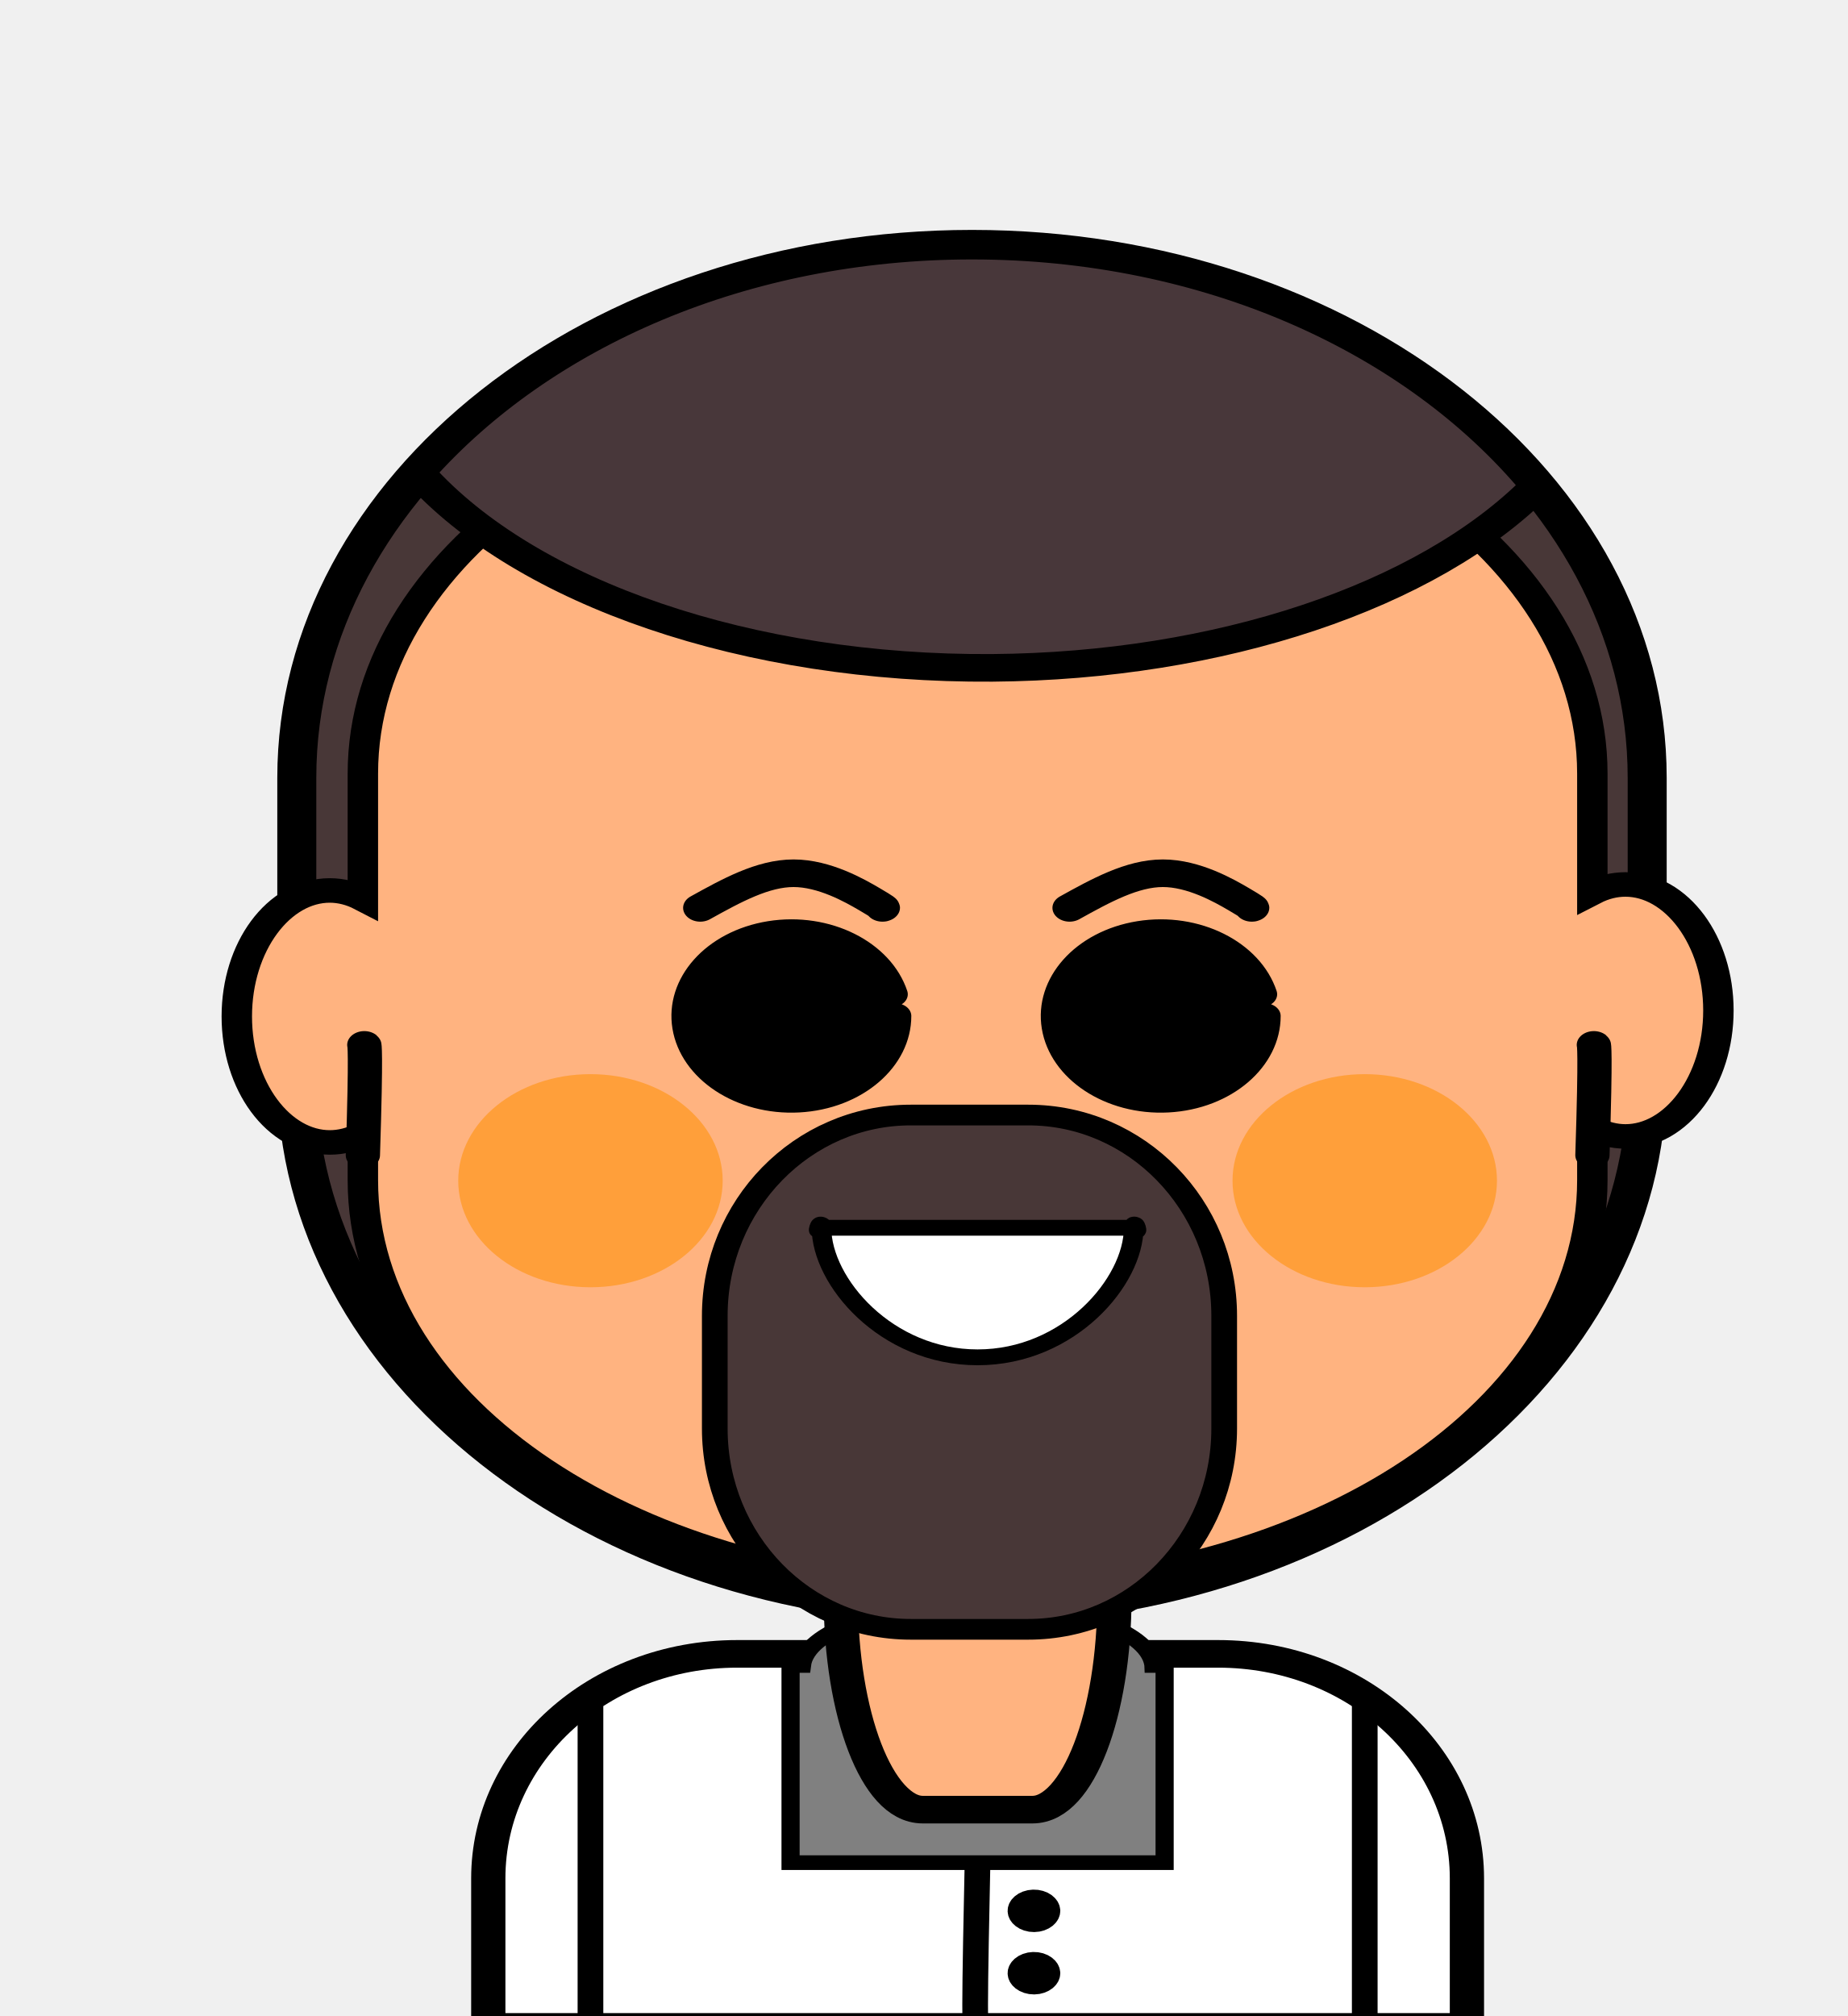
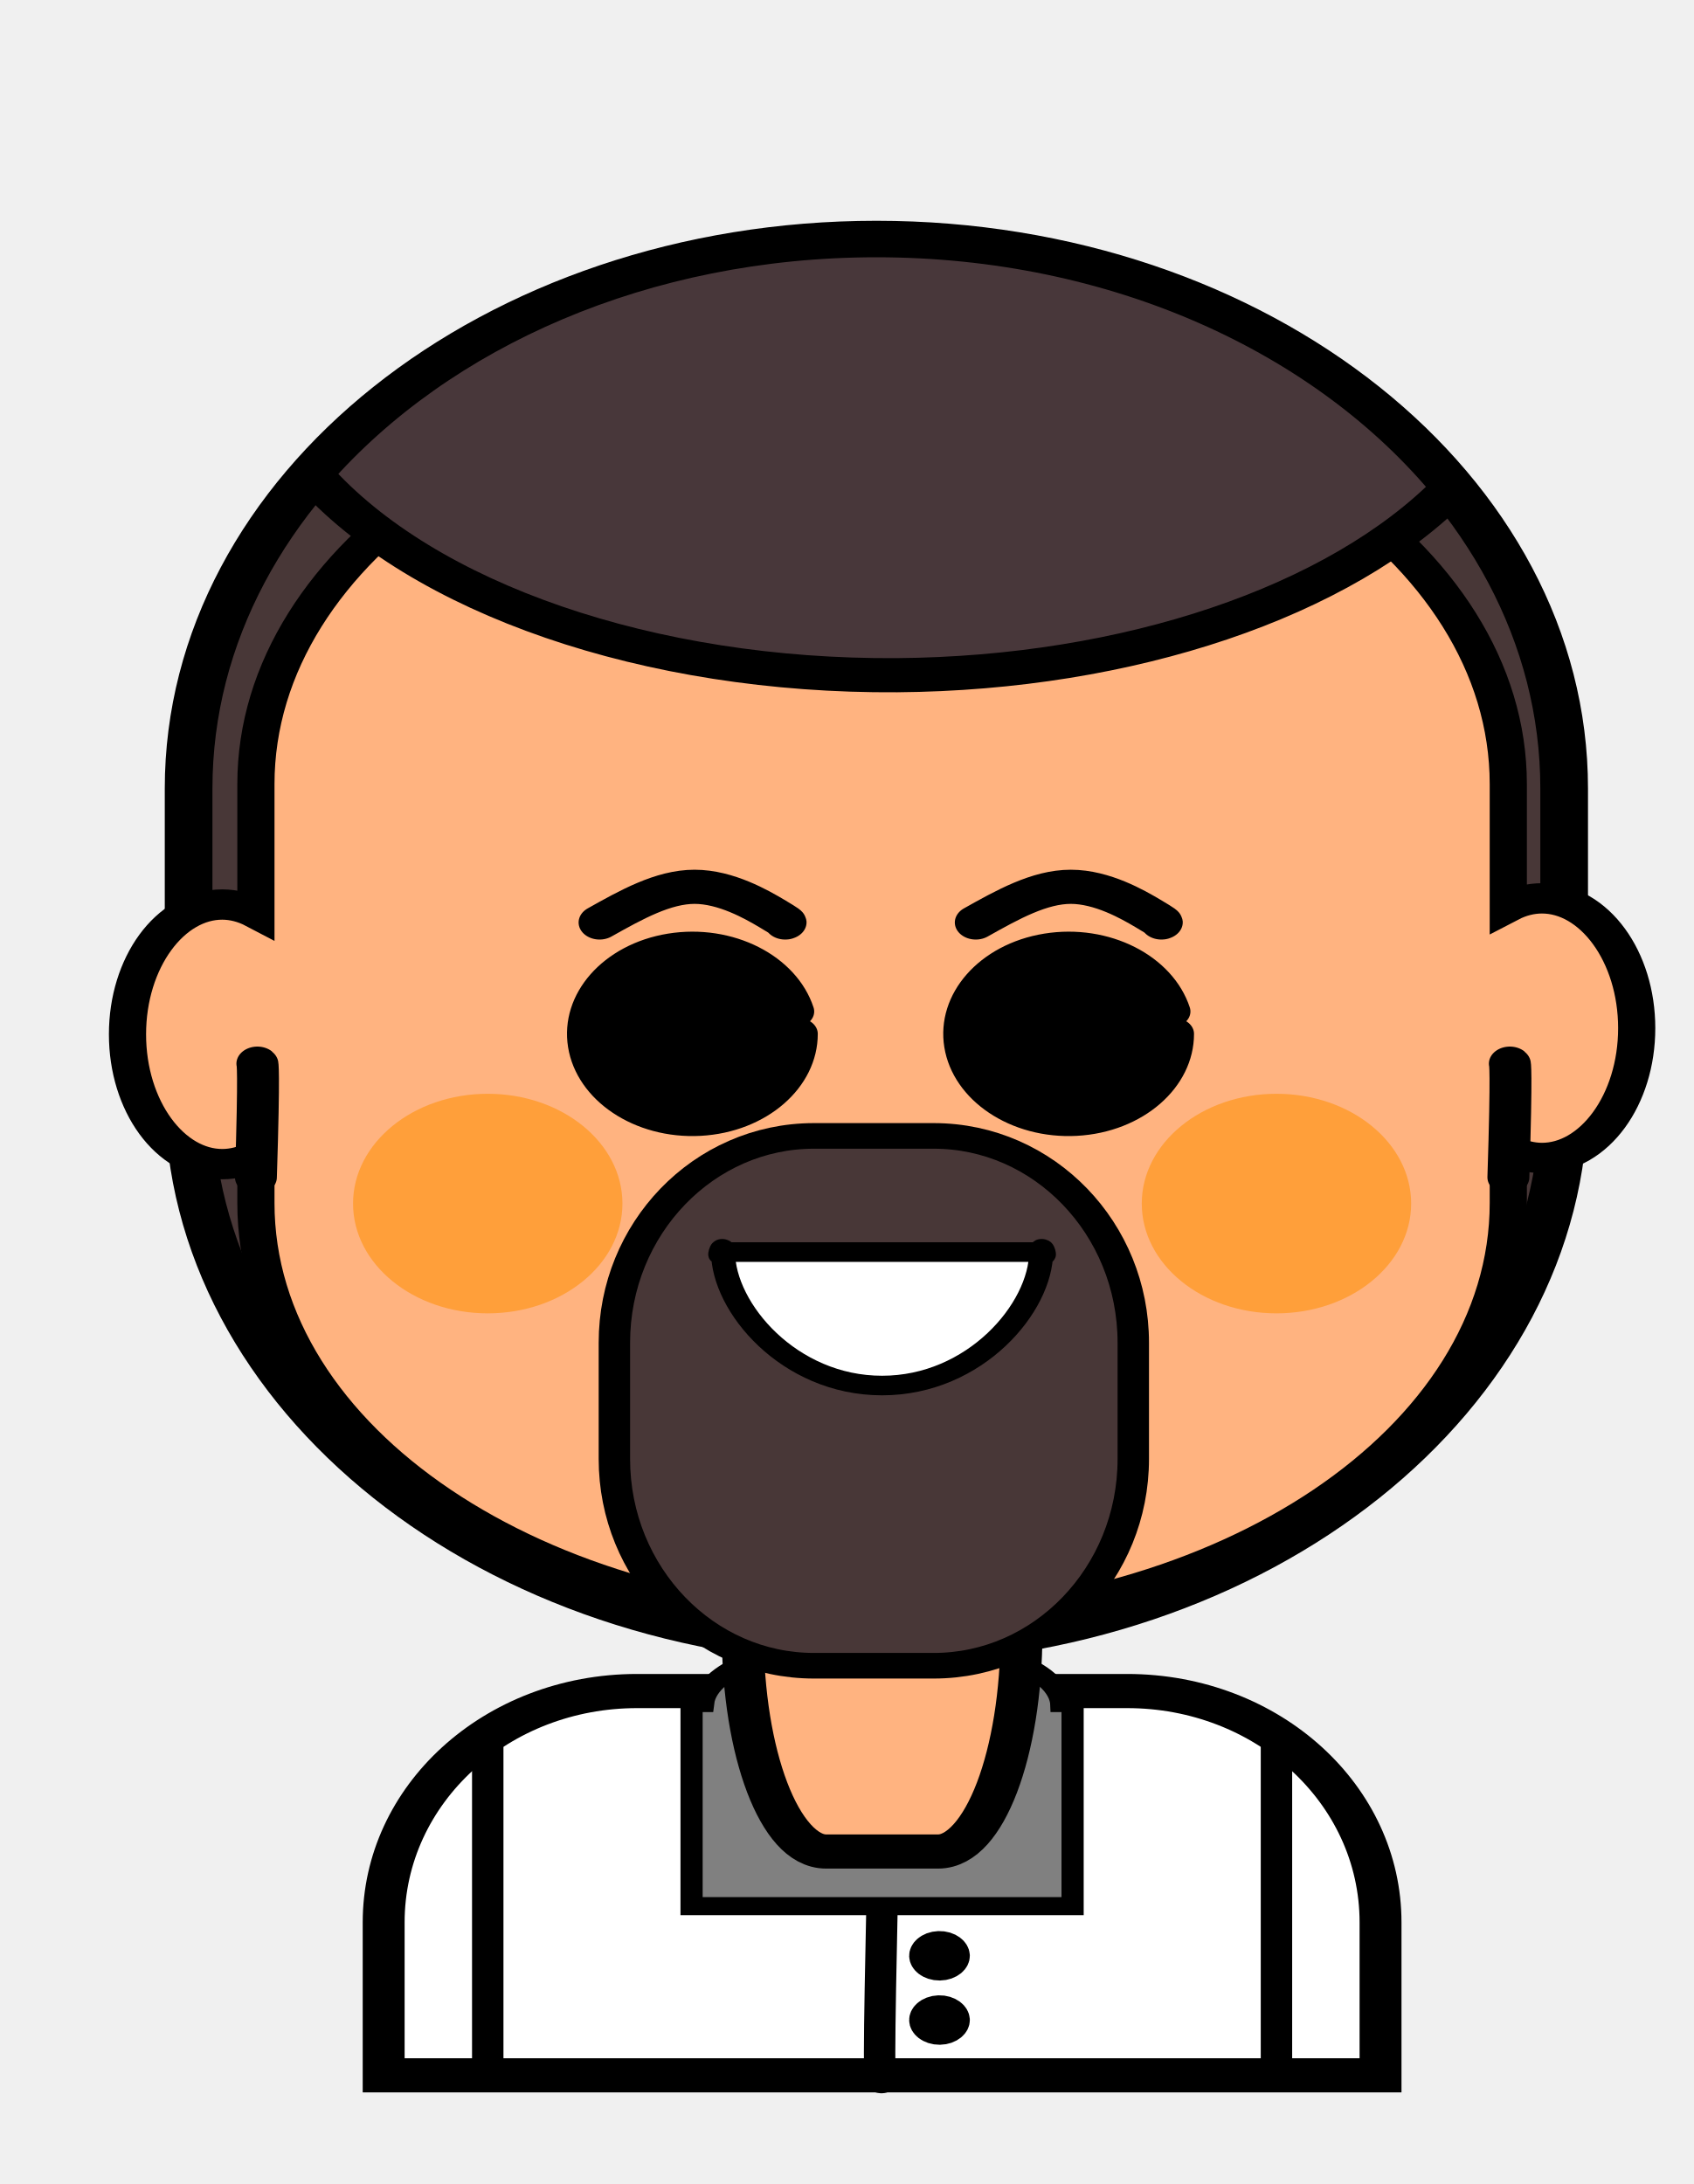
- <svg xmlns="http://www.w3.org/2000/svg" id="svg8" version="1.1" viewBox="0 0 14.552 15.875" height="60" width="55">
+ <svg xmlns="http://www.w3.org/2000/svg" id="svg8" version="1.1" viewBox="0 0 10.846 13.985" height="52.856" width="40.991">
  <defs id="defs2" />
-   <g id="layer1" transform="matrix(0.2378729,0,0,0.2378729,-21.06683,-21.49351)">
-     <g id="layer1-3" transform="matrix(2.491954,0,0,2.768552,-167.2009,-324.2466)">
-       <circle id="path46" cx="19.182" cy="158.226" r="9.128" style="fill:#ffffff;stroke-width:1.058;stroke-miterlimit:4;stroke-dasharray:none" />
-       <g style="stroke-width:1.15" id="g1033" transform="matrix(0.3738671,0,0,0.2711416,66.98713,123.9838)">
-         <path id="rect835" d="m 121.546,167.98 c -4.898,0 -8.842,4.415 -8.842,9.899 v 6.55 h 34.778 v -6.55 c 0,-5.484 -3.944,-9.899 -8.842,-9.899 z" style="fill:#ffffff;fill-opacity:1;stroke:#000000;stroke-width:1.217;stroke-miterlimit:4;stroke-dasharray:none;stroke-opacity:1" />
-         <path id="rect999" d="m 129.842,165.768 a 6.255,2.855 0 0 0 -5.992,2.725 h -0.404 v 8.694 h 13.293 v -8.694 h -0.398 l -8.7e-4,-0.025 a 6.255,2.855 0 0 0 -6.497,-2.701 z" style="fill:#808080;fill-opacity:1;stroke:#000000;stroke-width:0.645;stroke-linecap:round;stroke-miterlimit:4;stroke-dasharray:none;stroke-opacity:1" />
-         <rect rx="2.91" style="fill:#ffb380;fill-opacity:1;stroke:#000000;stroke-width:1.217;stroke-miterlimit:4;stroke-dasharray:none;stroke-opacity:1" id="rect833" width="9.724" height="29.433" x="125.231" y="145.416" ry="9.378" />
-         <rect style="fill:#483737;fill-opacity:1;stroke:#000000;stroke-width:1.386;stroke-linecap:round;stroke-miterlimit:4;stroke-dasharray:none;stroke-opacity:1" id="rect932" width="47.989" height="60.118" x="105.899" y="105.878" ry="23.467" rx="23.995" />
-         <path id="rect16" d="m 130.093,111.116 c -12.103,0 -21.846,8.048 -21.846,18.044 v 5.522 a 3.307,5.556 0 0 0 -1.173,-0.368 3.307,5.556 0 0 0 -3.307,5.556 3.307,5.556 0 0 0 3.307,5.556 3.307,5.556 0 0 0 1.173,-0.363 v 2.028 c 0,9.996 9.743,18.044 21.846,18.044 12.103,0 21.846,-8.048 21.846,-18.044 v -2.297 a 3.307,5.556 0 0 0 1.173,0.368 3.307,5.556 0 0 0 3.307,-5.556 3.307,5.556 0 0 0 -3.307,-5.556 3.307,5.556 0 0 0 -1.173,0.363 v -5.253 c 0,-9.996 -9.743,-18.044 -21.846,-18.044 z" style="fill:#ffb380;fill-opacity:1;stroke:#000000;stroke-width:1.081;stroke-miterlimit:4;stroke-dasharray:none;stroke-opacity:1" />
-         <path id="path858" d="m 108.247,145.99 c 0.126,-4.79 0.051,-4.865 0.051,-4.865" style="fill:none;stroke:#000000;stroke-width:1.217;stroke-linecap:round;stroke-linejoin:miter;stroke-miterlimit:4;stroke-dasharray:none;stroke-opacity:1" />
-         <path style="fill:none;stroke:#000000;stroke-width:1.217;stroke-linecap:round;stroke-linejoin:miter;stroke-miterlimit:4;stroke-dasharray:none;stroke-opacity:1" d="m 151.942,145.99 c 0.126,-4.79 0.051,-4.865 0.051,-4.865" id="path860" />
-         <path d="m 127.177,139.85 a 3.703,3.703 0 0 1 -3.46,3.695 3.703,3.703 0 0 1 -3.913,-3.211 3.703,3.703 0 0 1 2.949,-4.115 3.703,3.703 0 0 1 4.299,2.673" id="path862" style="fill:#000000;fill-opacity:1;stroke:#000000;stroke-width:1.12;stroke-linecap:round;stroke-miterlimit:4;stroke-dasharray:none;stroke-opacity:1" />
-         <rect rx="6.963" ry="8.853" y="144.218" x="120.753" height="22.679" width="18.103" id="rect930" style="fill:#483737;fill-opacity:1;stroke:#000000;stroke-width:0.913;stroke-linecap:round;stroke-miterlimit:4;stroke-dasharray:none;stroke-opacity:1" />
-         <path style="fill:#000000;fill-opacity:1;stroke:#000000;stroke-width:1.12;stroke-linecap:round;stroke-miterlimit:4;stroke-dasharray:none;stroke-opacity:1" id="path864" d="m 140.303,139.85 a 3.703,3.703 0 0 1 -3.46,3.695 3.703,3.703 0 0 1 -3.913,-3.211 3.703,3.703 0 0 1 2.949,-4.115 3.703,3.703 0 0 1 4.299,2.673" />
-         <circle r="4.699" cy="147.114" cx="116.335" id="path863" style="fill:#ff9f3a;fill-opacity:1;stroke:none;stroke-width:0.754;stroke-miterlimit:4;stroke-dasharray:none;stroke-opacity:1" />
-         <path id="path855" d="m 124.545,149.19 c -0.225,0.458 0.003,-0.487 0,0 0,2.367 2.293,5.713 5.547,5.713 3.254,0 5.548,-3.347 5.548,-5.713 -0.003,-0.487 0.225,0.458 0,0 z" style="fill:#ffffff;stroke:#000000;stroke-width:0.698;stroke-miterlimit:4;stroke-dasharray:none;stroke-opacity:1" />
-         <circle style="fill:#ff9f3a;fill-opacity:1;stroke:none;stroke-width:0.754;stroke-miterlimit:4;stroke-dasharray:none;stroke-opacity:1" id="circle865" cx="143.851" cy="147.114" r="4.699" />
-         <path id="path879" d="m 120.236,135.082 c 1.11,-0.764 2.221,-1.527 3.315,-1.527 1.095,1.3e-4 2.174,0.764 2.698,1.145 0.524,0.382 0.494,0.382 0.462,0.382" style="fill:none;stroke:#000000;stroke-width:1.217;stroke-linecap:round;stroke-linejoin:miter;stroke-miterlimit:4;stroke-dasharray:none;stroke-opacity:1" />
-         <path style="fill:none;stroke:#000000;stroke-width:1.217;stroke-linecap:round;stroke-linejoin:miter;stroke-miterlimit:4;stroke-dasharray:none;stroke-opacity:1" d="m 133.361,135.082 c 1.11,-0.764 2.221,-1.527 3.315,-1.527 1.095,1.3e-4 2.174,0.764 2.698,1.145 0.524,0.382 0.494,0.382 0.462,0.382" id="path885" />
-         <path id="path899" d="m 116.335,170.279 c 0,4.84 0,9.681 0,14.522" style="fill:none;stroke:#000000;stroke-width:0.913;stroke-linecap:butt;stroke-linejoin:miter;stroke-miterlimit:4;stroke-dasharray:none;stroke-opacity:1" />
-         <path id="path907" d="m 143.851,170.08 c 0,4.774 0,9.549 0,11.936 0,2.387 0,2.387 0,2.387" style="fill:none;stroke:#000000;stroke-width:0.913;stroke-linecap:butt;stroke-linejoin:miter;stroke-miterlimit:4;stroke-dasharray:none;stroke-opacity:1" />
-         <path id="path988" transform="scale(0.2645833)" d="m 490.938,400.17 c -30.861,0 -58.021,14.929 -74.387,37.832 a 85.055,58.931 0 0 0 77.115,32.541 85.055,58.931 0 0 0 73.195,-30.318 C 550.693,416.069 522.786,400.17 490.938,400.17 Z" style="fill:#48373a;fill-opacity:1;stroke:#000000;stroke-width:4.601;stroke-linecap:round;stroke-miterlimit:4;stroke-dasharray:none;stroke-opacity:1" />
-         <path style="fill:none;stroke:#000000;stroke-width:0.913;stroke-linecap:butt;stroke-linejoin:miter;stroke-miterlimit:4;stroke-dasharray:none;stroke-opacity:1" d="m 130.093,176.991 c -0.044,2.591 -0.087,5.183 -0.087,6.456 1.2e-4,1.274 0.043,1.23 0.087,1.187" id="path1004" />
-         <path d="m 132.423,182.063 a 0.327,0.327 0 0 1 -0.323,0.327 0.327,0.327 0 0 1 -0.332,-0.319 0.327,0.327 0 0 1 0.314,-0.336 0.327,0.327 0 0 1 0.34,0.31" id="path1008" style="fill:#ff0000;fill-opacity:1;stroke:#000000;stroke-width:1.217;stroke-linecap:round;stroke-miterlimit:4;stroke-dasharray:none;stroke-opacity:1" />
-         <path style="fill:#ff0000;fill-opacity:1;stroke:#000000;stroke-width:1.217;stroke-linecap:round;stroke-miterlimit:4;stroke-dasharray:none;stroke-opacity:1" id="path1010" d="m 132.423,179.313 a 0.327,0.327 0 0 1 -0.323,0.327 0.327,0.327 0 0 1 -0.332,-0.319 0.327,0.327 0 0 1 0.314,-0.336 0.327,0.327 0 0 1 0.34,0.31" />
+   <g id="layer1" transform="matrix(0.1970048,0,0,0.1992914,-18.17556,-18.08996)" style="stroke-width:1.201">
+     <g id="layer1-3" transform="matrix(2.491954,0,0,2.768552,-167.2009,-324.2466)" style="stroke-width:1.201">
+       <circle id="path46" cx="19.182" cy="158.226" r="9.128" style="fill:#ffffff;stroke-width:1.271;stroke-miterlimit:4;stroke-dasharray:none" />
+       <g style="stroke-width:1.381" id="g1033" transform="matrix(0.3738671,0,0,0.2711416,66.98713,123.9838)">
+         <path id="rect835" d="m 121.546,167.98 c -4.898,0 -8.842,4.415 -8.842,9.899 v 6.55 h 34.778 v -6.55 c 0,-5.484 -3.944,-9.899 -8.842,-9.899 z" style="fill:#ffffff;fill-opacity:1;stroke:#000000;stroke-width:1.462;stroke-miterlimit:4;stroke-dasharray:none;stroke-opacity:1" />
+         <path id="rect999" d="m 129.842,165.768 a 6.255,2.855 0 0 0 -5.992,2.725 h -0.404 v 8.694 h 13.293 v -8.694 h -0.398 l -8.7e-4,-0.025 a 6.255,2.855 0 0 0 -6.497,-2.701 z" style="fill:#808080;fill-opacity:1;stroke:#000000;stroke-width:0.774;stroke-linecap:round;stroke-miterlimit:4;stroke-dasharray:none;stroke-opacity:1" />
+         <rect rx="2.91" style="fill:#ffb380;fill-opacity:1;stroke:#000000;stroke-width:1.462;stroke-miterlimit:4;stroke-dasharray:none;stroke-opacity:1" id="rect833" width="9.724" height="29.433" x="125.231" y="145.416" ry="9.378" />
+         <rect style="fill:#483737;fill-opacity:1;stroke:#000000;stroke-width:1.663;stroke-linecap:round;stroke-miterlimit:4;stroke-dasharray:none;stroke-opacity:1" id="rect932" width="47.989" height="60.118" x="105.899" y="105.878" ry="23.467" rx="23.995" />
+         <path id="rect16" d="m 130.093,111.116 c -12.103,0 -21.846,8.048 -21.846,18.044 v 5.522 a 3.307,5.556 0 0 0 -1.173,-0.368 3.307,5.556 0 0 0 -3.307,5.556 3.307,5.556 0 0 0 3.307,5.556 3.307,5.556 0 0 0 1.173,-0.363 v 2.028 c 0,9.996 9.743,18.044 21.846,18.044 12.103,0 21.846,-8.048 21.846,-18.044 v -2.297 a 3.307,5.556 0 0 0 1.173,0.368 3.307,5.556 0 0 0 3.307,-5.556 3.307,5.556 0 0 0 -3.307,-5.556 3.307,5.556 0 0 0 -1.173,0.363 v -5.253 c 0,-9.996 -9.743,-18.044 -21.846,-18.044 z" style="fill:#ffb380;fill-opacity:1;stroke:#000000;stroke-width:1.297;stroke-miterlimit:4;stroke-dasharray:none;stroke-opacity:1" />
+         <path id="path858" d="m 108.247,145.99 c 0.126,-4.79 0.051,-4.865 0.051,-4.865" style="fill:none;stroke:#000000;stroke-width:1.462;stroke-linecap:round;stroke-linejoin:miter;stroke-miterlimit:4;stroke-dasharray:none;stroke-opacity:1" />
+         <path style="fill:none;stroke:#000000;stroke-width:1.462;stroke-linecap:round;stroke-linejoin:miter;stroke-miterlimit:4;stroke-dasharray:none;stroke-opacity:1" d="m 151.942,145.99 c 0.126,-4.79 0.051,-4.865 0.051,-4.865" id="path860" />
+         <path d="m 127.177,139.85 a 3.703,3.703 0 0 1 -3.46,3.695 3.703,3.703 0 0 1 -3.913,-3.211 3.703,3.703 0 0 1 2.949,-4.115 3.703,3.703 0 0 1 4.299,2.673" id="path862" style="fill:#000000;fill-opacity:1;stroke:#000000;stroke-width:1.344;stroke-linecap:round;stroke-miterlimit:4;stroke-dasharray:none;stroke-opacity:1" />
+         <rect rx="6.963" ry="8.853" y="144.218" x="120.753" height="22.679" width="18.103" id="rect930" style="fill:#483737;fill-opacity:1;stroke:#000000;stroke-width:1.096;stroke-linecap:round;stroke-miterlimit:4;stroke-dasharray:none;stroke-opacity:1" />
+         <path style="fill:#000000;fill-opacity:1;stroke:#000000;stroke-width:1.344;stroke-linecap:round;stroke-miterlimit:4;stroke-dasharray:none;stroke-opacity:1" id="path864" d="m 140.303,139.85 a 3.703,3.703 0 0 1 -3.46,3.695 3.703,3.703 0 0 1 -3.913,-3.211 3.703,3.703 0 0 1 2.949,-4.115 3.703,3.703 0 0 1 4.299,2.673" />
+         <circle r="4.699" cy="147.114" cx="116.335" id="path863" style="fill:#ff9f3a;fill-opacity:1;stroke:none;stroke-width:0.906;stroke-miterlimit:4;stroke-dasharray:none;stroke-opacity:1" />
+         <path id="path855" d="m 124.545,149.19 c -0.225,0.458 0.003,-0.487 0,0 0,2.367 2.293,5.713 5.547,5.713 3.254,0 5.548,-3.347 5.548,-5.713 -0.003,-0.487 0.225,0.458 0,0 z" style="fill:#ffffff;stroke:#000000;stroke-width:0.838;stroke-miterlimit:4;stroke-dasharray:none;stroke-opacity:1" />
+         <circle style="fill:#ff9f3a;fill-opacity:1;stroke:none;stroke-width:0.906;stroke-miterlimit:4;stroke-dasharray:none;stroke-opacity:1" id="circle865" cx="143.851" cy="147.114" r="4.699" />
+         <path id="path879" d="m 120.236,135.082 c 1.11,-0.764 2.221,-1.527 3.315,-1.527 1.095,1.3e-4 2.174,0.764 2.698,1.145 0.524,0.382 0.494,0.382 0.462,0.382" style="fill:none;stroke:#000000;stroke-width:1.462;stroke-linecap:round;stroke-linejoin:miter;stroke-miterlimit:4;stroke-dasharray:none;stroke-opacity:1" />
+         <path style="fill:none;stroke:#000000;stroke-width:1.462;stroke-linecap:round;stroke-linejoin:miter;stroke-miterlimit:4;stroke-dasharray:none;stroke-opacity:1" d="m 133.361,135.082 c 1.11,-0.764 2.221,-1.527 3.315,-1.527 1.095,1.3e-4 2.174,0.764 2.698,1.145 0.524,0.382 0.494,0.382 0.462,0.382" id="path885" />
+         <path id="path899" d="m 116.335,170.279 c 0,4.84 0,9.681 0,14.522" style="fill:none;stroke:#000000;stroke-width:1.096;stroke-linecap:butt;stroke-linejoin:miter;stroke-miterlimit:4;stroke-dasharray:none;stroke-opacity:1" />
+         <path id="path907" d="m 143.851,170.08 c 0,4.774 0,9.549 0,11.936 0,2.387 0,2.387 0,2.387" style="fill:none;stroke:#000000;stroke-width:1.096;stroke-linecap:butt;stroke-linejoin:miter;stroke-miterlimit:4;stroke-dasharray:none;stroke-opacity:1" />
+         <path id="path988" transform="scale(0.2645833)" d="m 490.938,400.17 c -30.861,0 -58.021,14.929 -74.387,37.832 a 85.055,58.931 0 0 0 77.115,32.541 85.055,58.931 0 0 0 73.195,-30.318 C 550.693,416.069 522.786,400.17 490.938,400.17 Z" style="fill:#48373a;fill-opacity:1;stroke:#000000;stroke-width:5.524;stroke-linecap:round;stroke-miterlimit:4;stroke-dasharray:none;stroke-opacity:1" />
+         <path style="fill:none;stroke:#000000;stroke-width:1.096;stroke-linecap:butt;stroke-linejoin:miter;stroke-miterlimit:4;stroke-dasharray:none;stroke-opacity:1" d="m 130.093,176.991 c -0.044,2.591 -0.087,5.183 -0.087,6.456 1.2e-4,1.274 0.043,1.23 0.087,1.187" id="path1004" />
+         <path d="m 132.423,182.063 a 0.327,0.327 0 0 1 -0.323,0.327 0.327,0.327 0 0 1 -0.332,-0.319 0.327,0.327 0 0 1 0.314,-0.336 0.327,0.327 0 0 1 0.34,0.31" id="path1008" style="fill:#ff0000;fill-opacity:1;stroke:#000000;stroke-width:1.462;stroke-linecap:round;stroke-miterlimit:4;stroke-dasharray:none;stroke-opacity:1" />
+         <path style="fill:#ff0000;fill-opacity:1;stroke:#000000;stroke-width:1.462;stroke-linecap:round;stroke-miterlimit:4;stroke-dasharray:none;stroke-opacity:1" id="path1010" d="m 132.423,179.313 a 0.327,0.327 0 0 1 -0.323,0.327 0.327,0.327 0 0 1 -0.332,-0.319 0.327,0.327 0 0 1 0.314,-0.336 0.327,0.327 0 0 1 0.34,0.31" />
      </g>
    </g>
  </g>
</svg>
